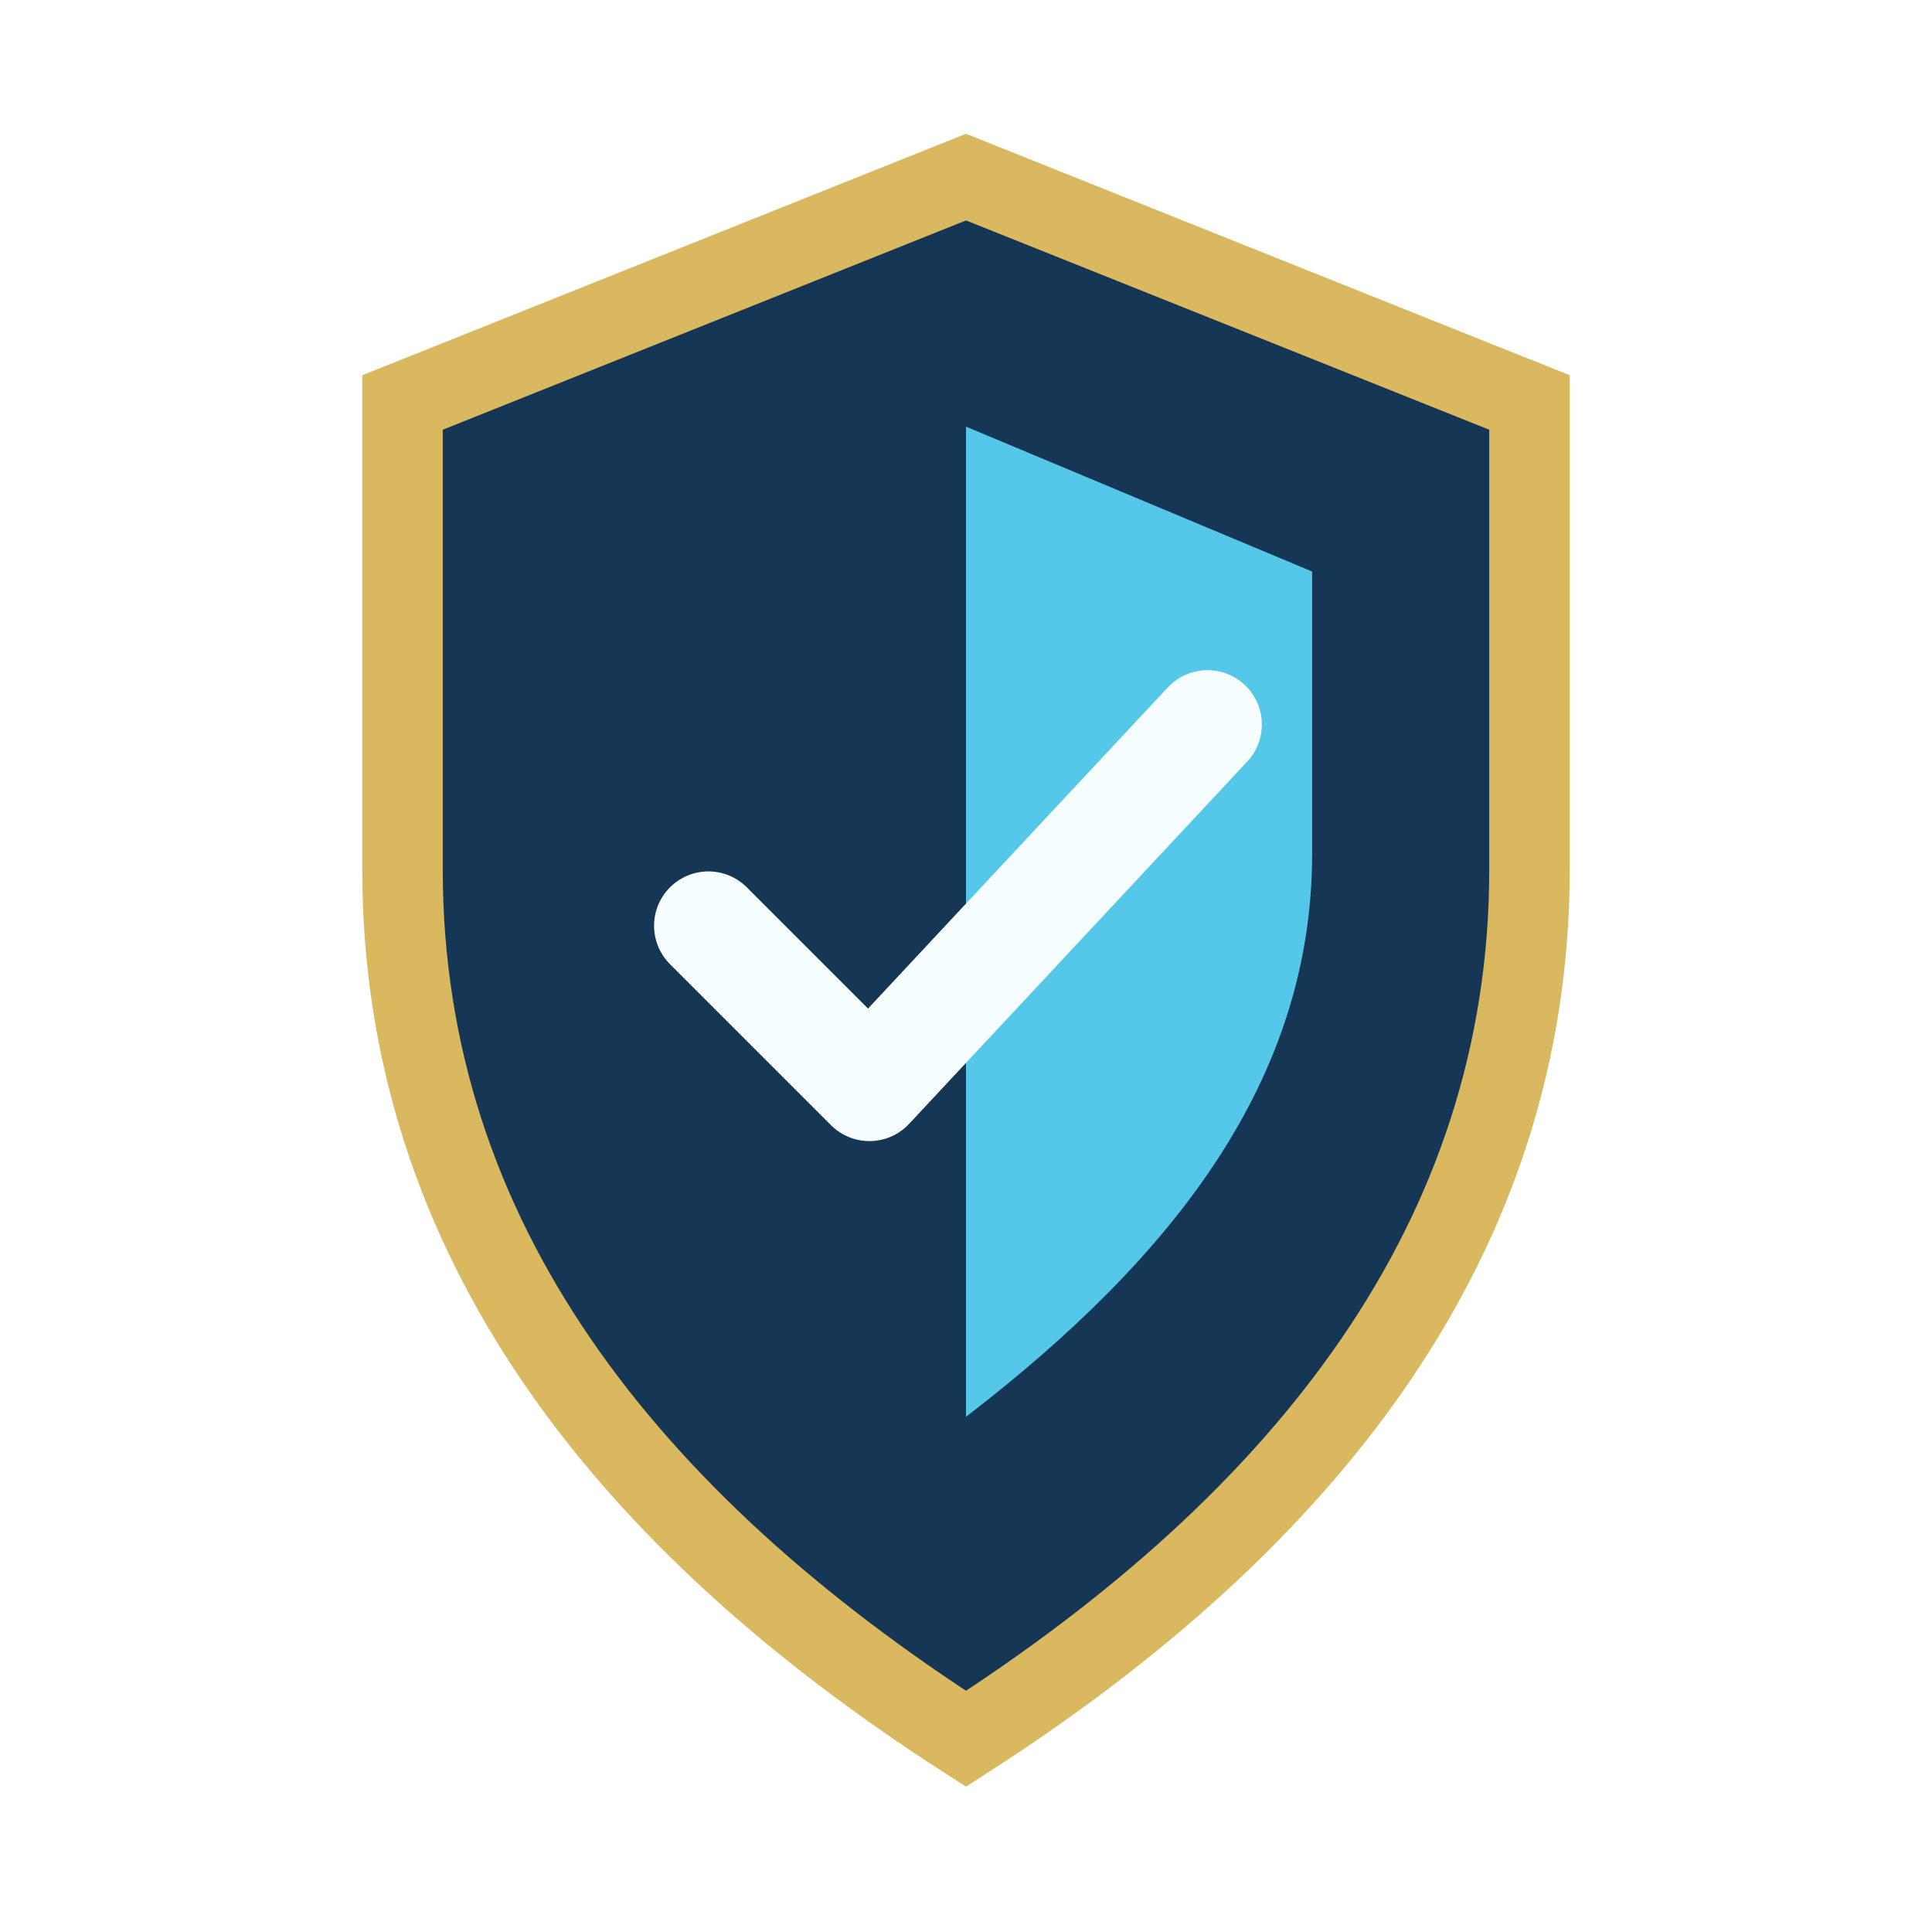
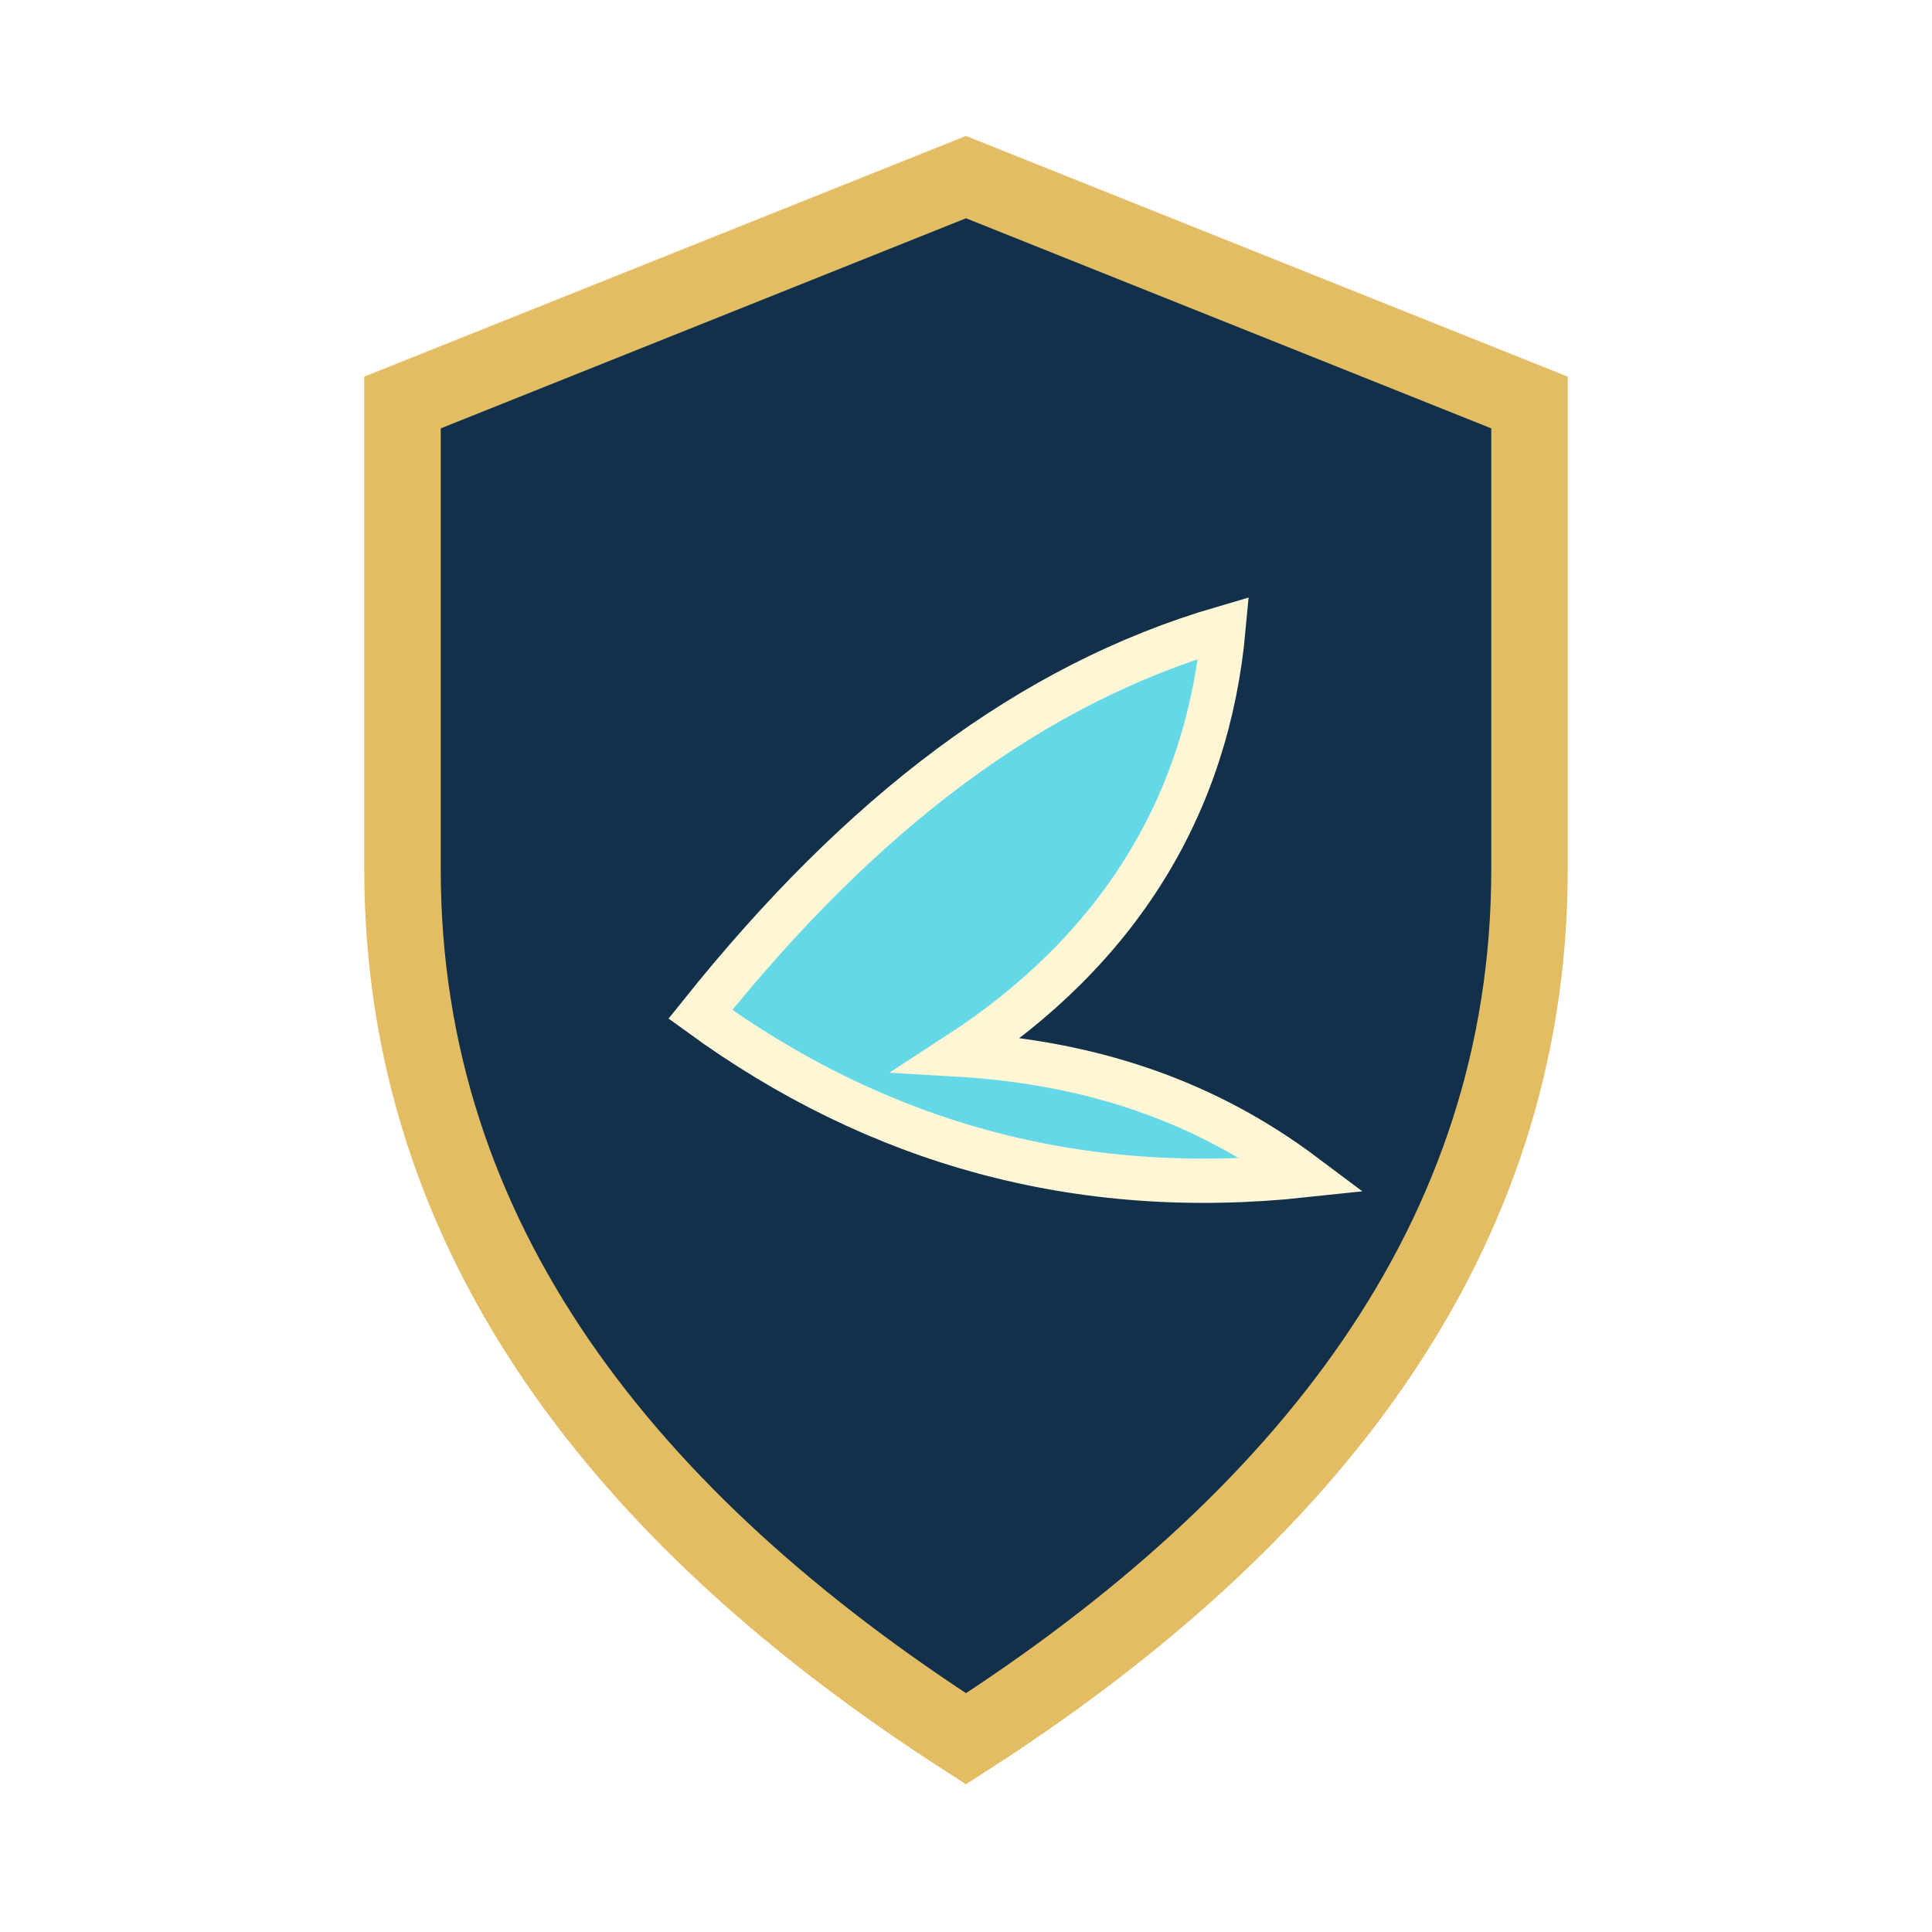
- <svg xmlns="http://www.w3.org/2000/svg" class="dream-xuan-svg" viewBox="0 0 24 24" aria-hidden="true" focusable="false">
-   <path d="M12 2.2 19 5v5.8c0 4.6-2.8 8.1-7 10.8-4.2-2.7-7-6.2-7-10.8V5l7-2.8Z" fill="#153755" stroke="#d9b85f" stroke-width="1" />
-   <path d="M12 5.3v12.3c2.6-2 4.3-4.2 4.3-7V7.1L12 5.3Z" fill="#55c7e9" />
-   <path d="m8.8 11.5 2 2 4.2-4.5" fill="none" stroke="#f6fdff" stroke-width="1.35" stroke-linecap="round" stroke-linejoin="round" />
+ <svg xmlns="http://www.w3.org/2000/svg" class="dream-suisui-svg" viewBox="0 0 24 24" aria-hidden="true" focusable="false">
+   <path d="M12 2.2 19 5v5.8c0 4.6-2.8 8.1-7 10.8-4.2-2.7-7-6.2-7-10.8V5l7-2.8Z" fill="#12304a" stroke="#e3bd64" stroke-width=".95" />
+   <path d="M8.7 12.6c2-2.5 4.1-4.1 6.5-4.8-.2 2.2-1.3 4-3.3 5.3 1.7.1 3.1.6 4.3 1.5-2.8.3-5.3-.4-7.5-2Z" fill="#65d8e8" stroke="#fff6d6" stroke-width=".55" />
</svg>
